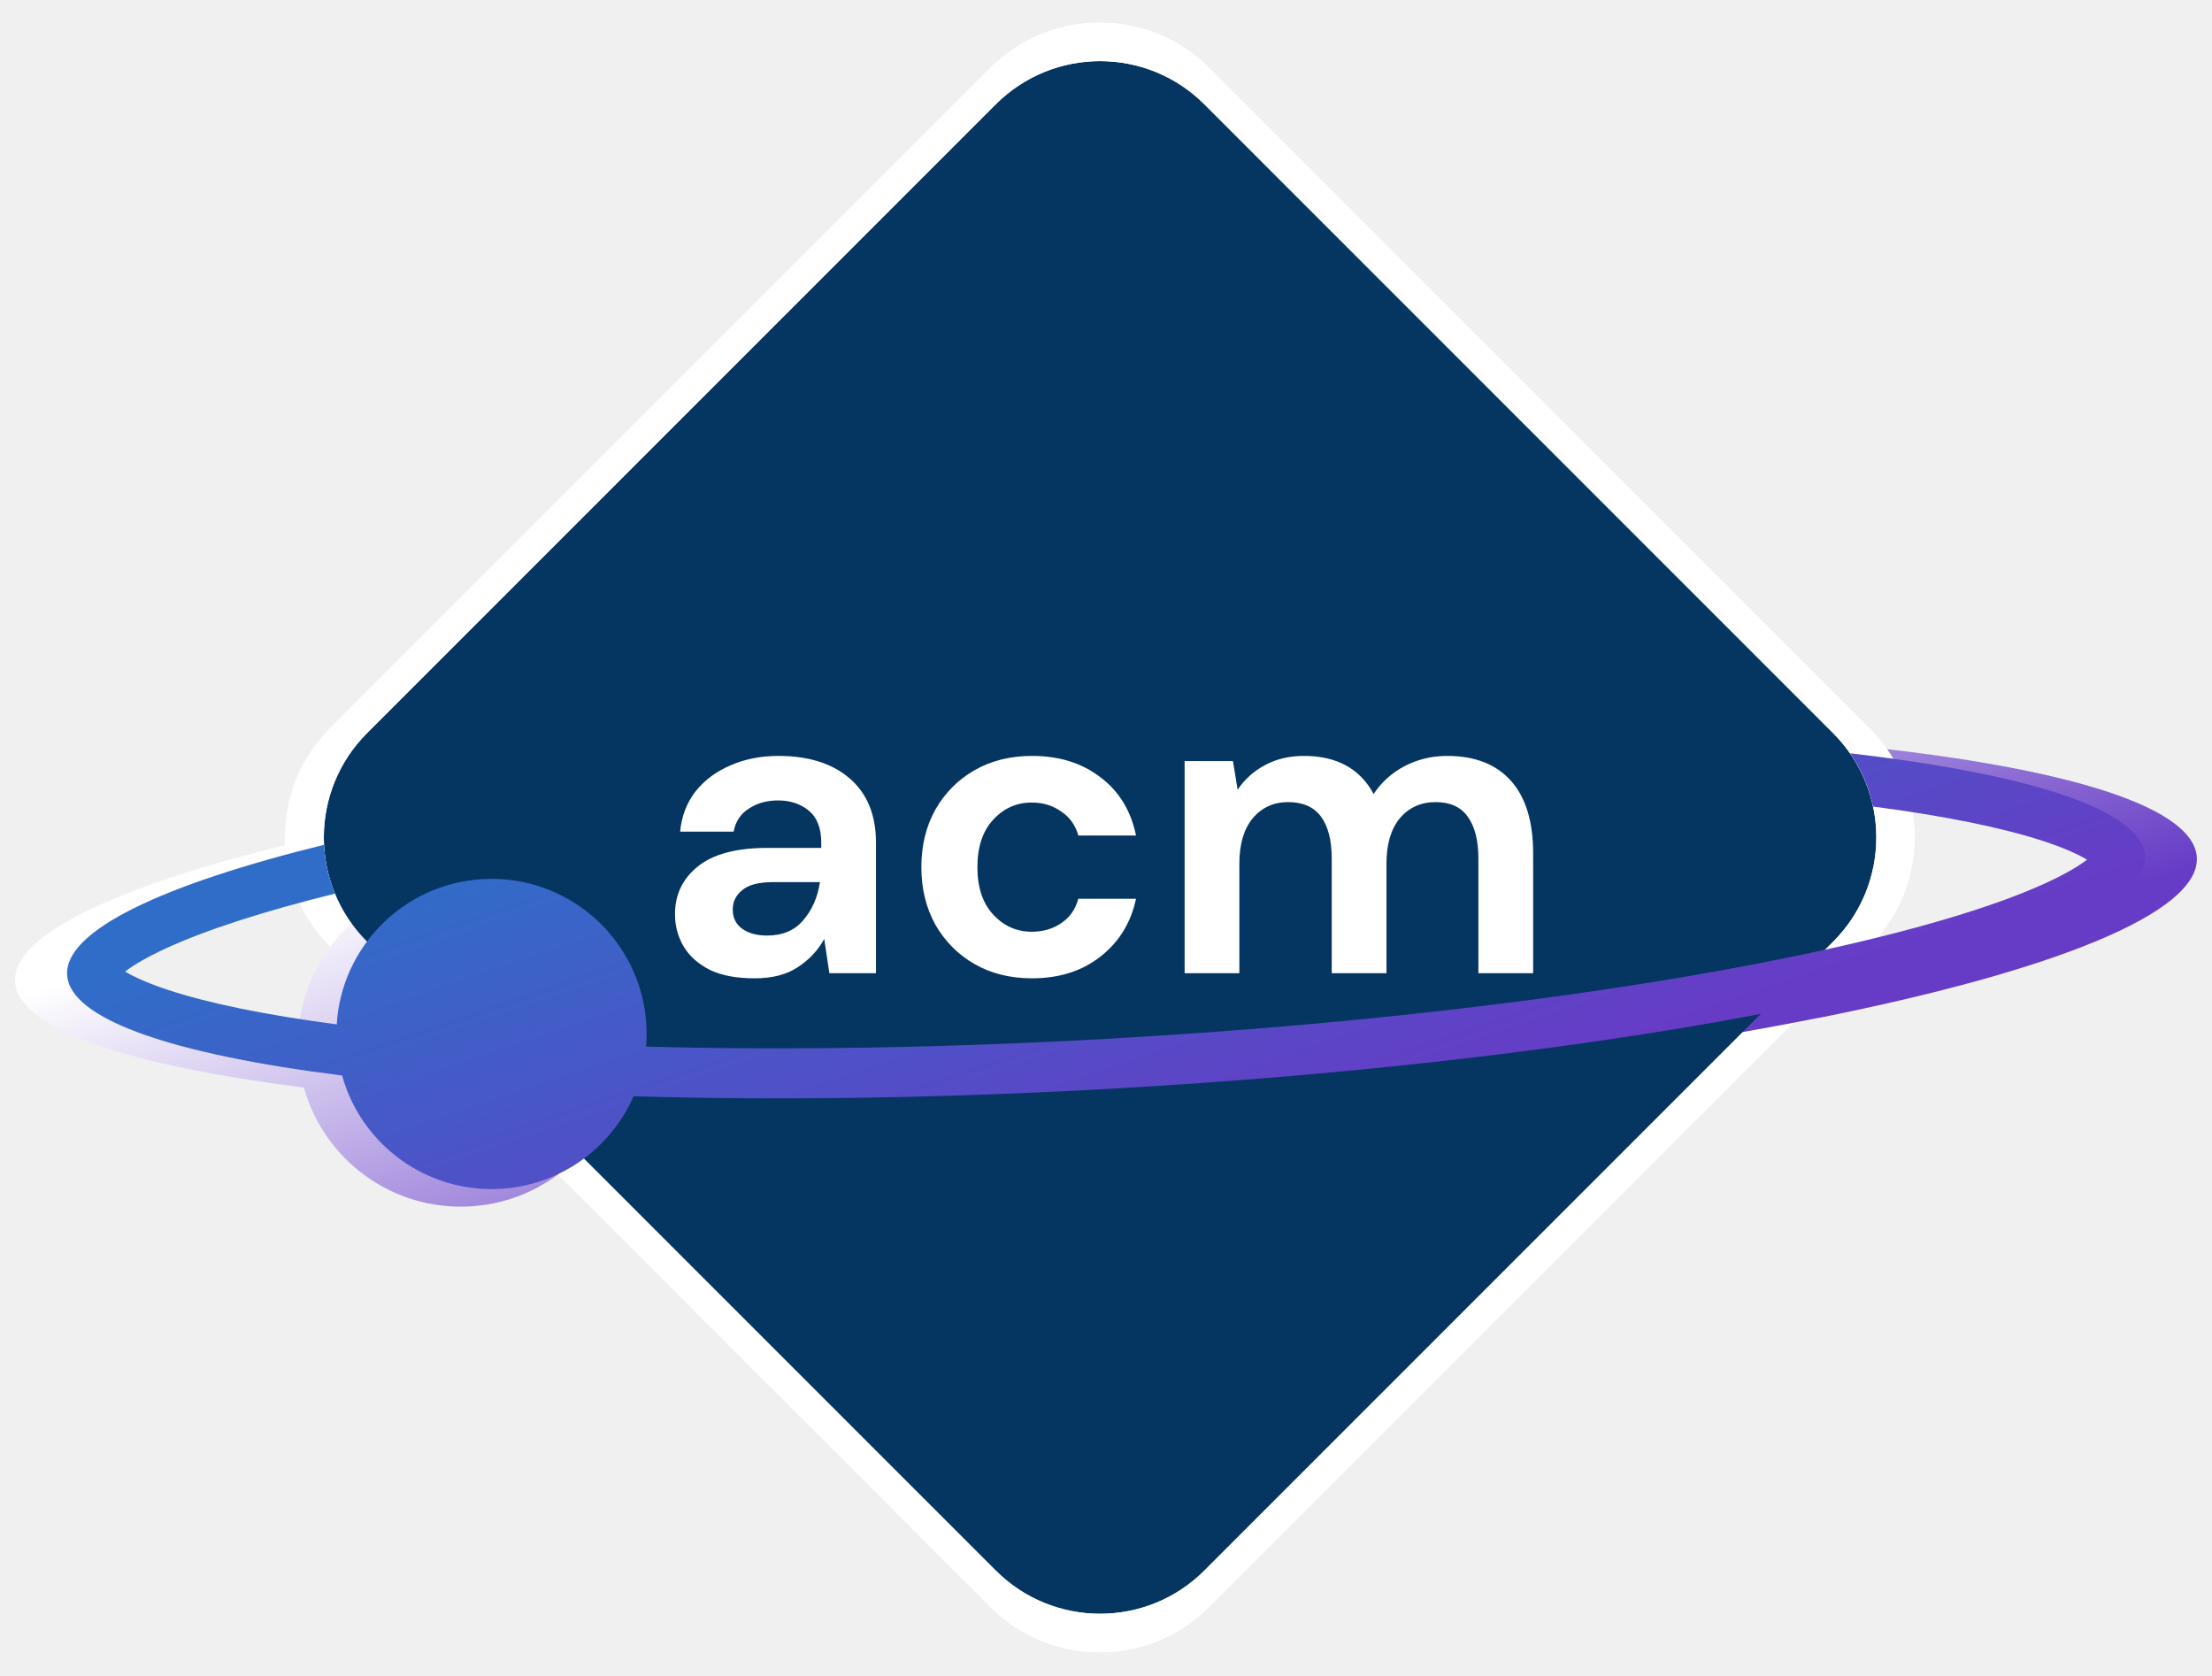
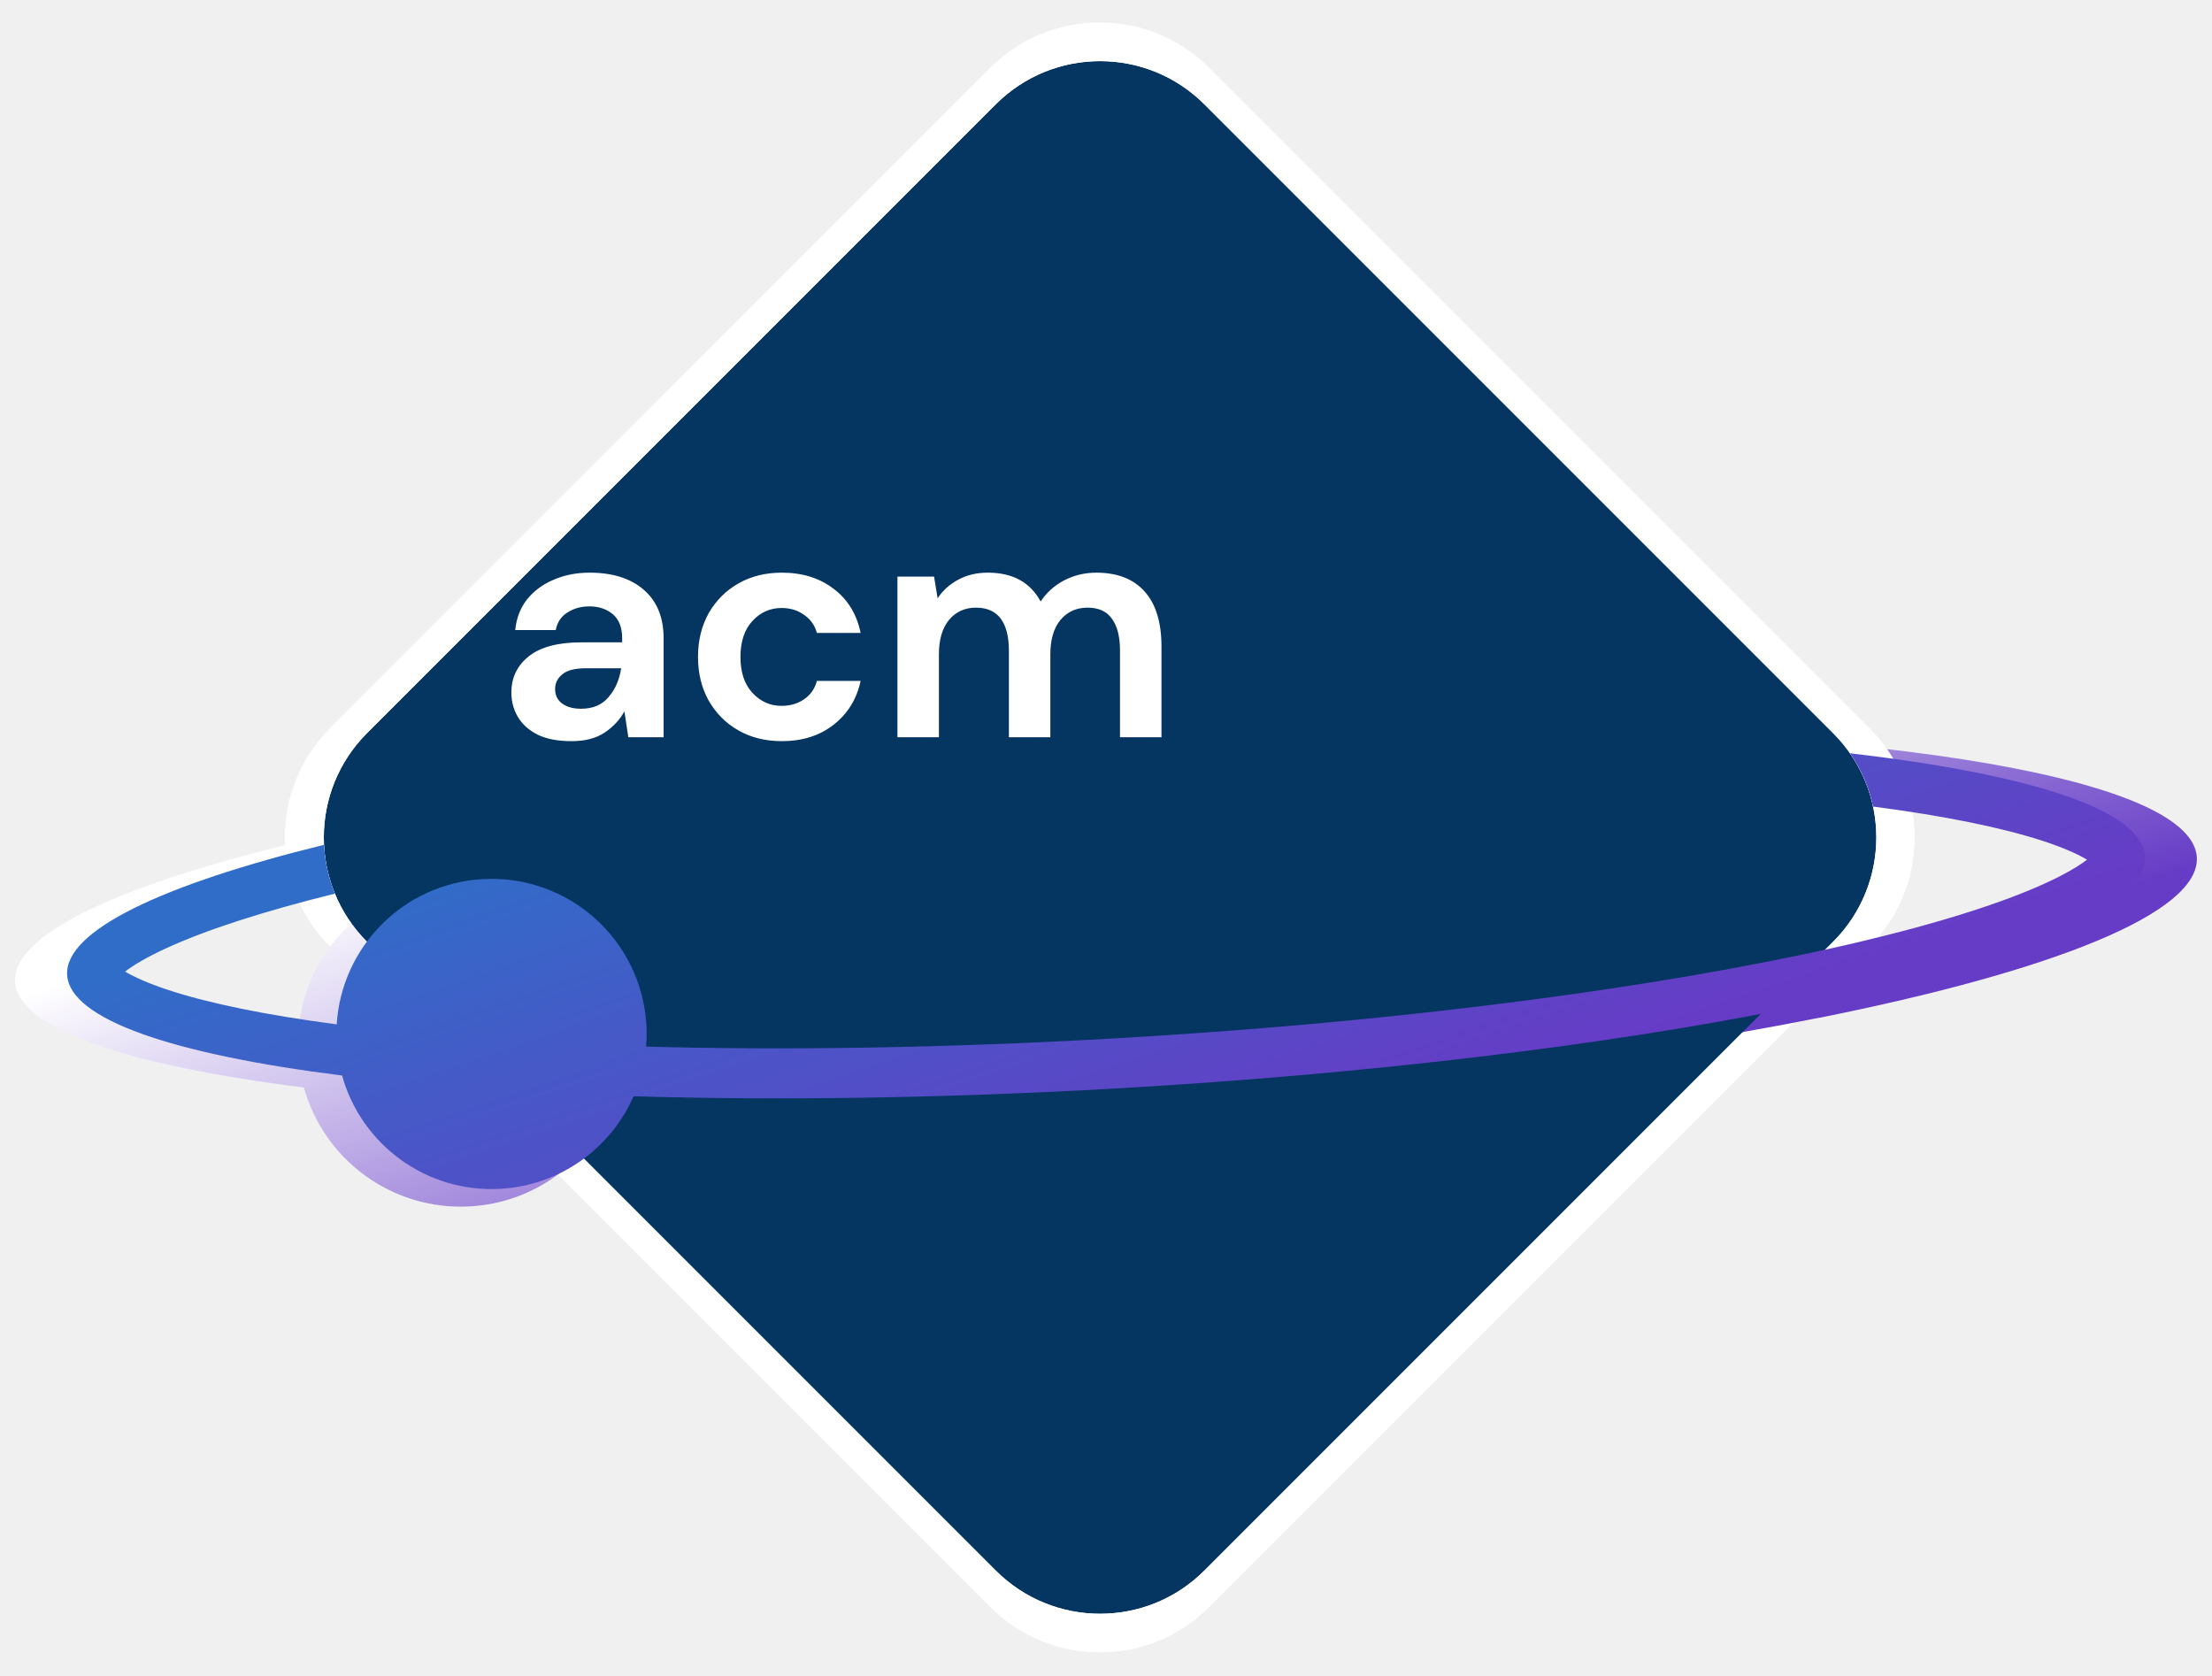
<svg xmlns="http://www.w3.org/2000/svg" width="66" height="50" viewBox="0 0 66 50" fill="none">
  <mask id="mask0_4071_3298" style="mask-type:alpha" maskUnits="userSpaceOnUse" x="8" y="0" width="50" height="50">
    <path d="M29.546 2.018L9.849 21.716C8.044 23.521 8.044 26.447 9.849 28.252L29.546 47.949C31.351 49.754 34.278 49.754 36.082 47.949L55.78 28.252C57.585 26.447 57.585 23.521 55.78 21.716L36.082 2.018C34.278 0.214 31.351 0.214 29.546 2.018Z" fill="#0A153E" />
  </mask>
  <g mask="url(#mask0_4071_3298)">
    <path d="M29.546 2.018L9.849 21.716C8.044 23.521 8.044 26.447 9.849 28.252L29.546 47.949C31.351 49.754 34.278 49.754 36.082 47.949L55.78 28.252C57.585 26.447 57.585 23.521 55.78 21.716L36.082 2.018C34.278 0.214 31.351 0.214 29.546 2.018Z" fill="white" />
  </g>
  <path fill-rule="evenodd" clip-rule="evenodd" d="M0.451 29.291C0.372 27.907 3.421 26.466 8.501 25.216C8.527 25.738 8.641 26.256 8.843 26.746C6.574 27.306 4.785 27.889 3.544 28.461C2.943 28.738 2.53 28.986 2.266 29.188C2.551 29.358 2.99 29.558 3.619 29.764C4.883 30.18 6.665 30.548 8.899 30.842C9.045 28.417 10.987 26.431 13.472 26.289C16.151 26.136 18.447 28.184 18.6 30.863C18.613 31.091 18.61 31.316 18.592 31.537C22.981 31.657 27.951 31.584 33.216 31.283C41.509 30.81 49.012 29.861 54.627 28.693L54.627 28.695C55.059 28.606 55.479 28.515 55.888 28.422C58.764 27.774 60.99 27.083 62.454 26.409C63.055 26.132 63.468 25.884 63.733 25.682C63.447 25.511 63.008 25.312 62.38 25.105C61.103 24.685 59.297 24.314 57.032 24.018C56.907 23.431 56.666 22.863 56.31 22.351C61.956 23.004 65.465 24.127 65.547 25.578C65.642 27.236 61.252 28.974 54.259 30.37L54.26 30.367C48.634 31.49 41.322 32.391 33.305 32.848C27.867 33.158 22.727 33.229 18.199 33.093C17.487 34.713 15.913 35.883 14.026 35.991C11.701 36.124 9.666 34.6 9.067 32.444C3.786 31.782 0.53 30.689 0.451 29.291ZM64.032 25.398C64.032 25.398 64.03 25.401 64.025 25.409C64.029 25.401 64.032 25.398 64.032 25.398ZM1.936 28.94C1.936 28.94 1.939 28.943 1.944 28.949C1.938 28.943 1.935 28.94 1.936 28.94ZM1.966 29.472C1.966 29.472 1.968 29.468 1.973 29.461C1.969 29.468 1.966 29.472 1.966 29.472ZM64.06 25.927L64.055 25.92C64.059 25.927 64.062 25.93 64.062 25.93C64.062 25.93 64.062 25.93 64.062 25.93L64.06 25.927Z" fill="url(#paint0_linear_4071_3298)" />
  <mask id="mask1_4071_3298" style="mask-type:alpha" maskUnits="userSpaceOnUse" x="9" y="1" width="47" height="48">
    <path d="M29.711 3.112L10.951 21.872C9.232 23.591 9.232 26.378 10.951 28.097L29.711 46.856C31.43 48.575 34.217 48.575 35.935 46.856L54.695 28.097C56.414 26.378 56.414 23.591 54.695 21.872L35.935 3.112C34.217 1.394 31.43 1.394 29.711 3.112Z" fill="#0A153E" />
  </mask>
  <g mask="url(#mask1_4071_3298)">
    <path d="M29.711 3.112L10.951 21.872C9.232 23.591 9.232 26.378 10.951 28.097L29.711 46.856C31.43 48.575 34.217 48.575 35.935 46.856L54.695 28.097C56.414 26.378 56.414 23.591 54.695 21.872L35.935 3.112C34.217 1.394 31.43 1.394 29.711 3.112Z" fill="#053561" />
  </g>
-   <path d="M22.513 29.187C21.969 29.187 21.522 29.102 21.174 28.932C20.825 28.753 20.565 28.52 20.395 28.23C20.225 27.941 20.14 27.622 20.14 27.273C20.14 26.686 20.37 26.21 20.829 25.844C21.288 25.479 21.977 25.296 22.896 25.296H24.504V25.143C24.504 24.709 24.38 24.39 24.134 24.186C23.887 23.982 23.581 23.88 23.215 23.88C22.883 23.88 22.594 23.96 22.347 24.122C22.101 24.275 21.948 24.505 21.888 24.811H20.293C20.336 24.352 20.489 23.952 20.753 23.611C21.025 23.271 21.373 23.012 21.799 22.833C22.224 22.646 22.7 22.552 23.228 22.552C24.13 22.552 24.84 22.778 25.359 23.229C25.878 23.68 26.137 24.317 26.137 25.143V29.034H24.746L24.593 28.013C24.406 28.354 24.142 28.634 23.802 28.856C23.47 29.077 23.041 29.187 22.513 29.187ZM22.883 27.911C23.351 27.911 23.713 27.758 23.968 27.452C24.232 27.146 24.397 26.767 24.465 26.317H23.075C22.641 26.317 22.33 26.397 22.143 26.559C21.956 26.712 21.863 26.903 21.863 27.133C21.863 27.38 21.956 27.571 22.143 27.707C22.33 27.843 22.577 27.911 22.883 27.911ZM30.796 29.187C30.149 29.187 29.579 29.047 29.086 28.766C28.593 28.485 28.201 28.094 27.912 27.592C27.632 27.09 27.491 26.516 27.491 25.87C27.491 25.223 27.632 24.649 27.912 24.147C28.201 23.646 28.593 23.254 29.086 22.974C29.579 22.693 30.149 22.552 30.796 22.552C31.604 22.552 32.285 22.765 32.837 23.191C33.39 23.607 33.743 24.186 33.896 24.926H32.174C32.089 24.619 31.919 24.381 31.663 24.211C31.417 24.033 31.123 23.943 30.783 23.943C30.332 23.943 29.95 24.113 29.635 24.454C29.32 24.794 29.163 25.266 29.163 25.87C29.163 26.474 29.32 26.946 29.635 27.286C29.95 27.626 30.332 27.797 30.783 27.797C31.123 27.797 31.417 27.712 31.663 27.541C31.919 27.371 32.089 27.129 32.174 26.814H33.896C33.743 27.529 33.39 28.103 32.837 28.537C32.285 28.97 31.604 29.187 30.796 29.187ZM35.346 29.034V22.706H36.788L36.928 23.561C37.132 23.254 37.4 23.012 37.732 22.833C38.072 22.646 38.463 22.552 38.906 22.552C39.884 22.552 40.577 22.931 40.986 23.688C41.215 23.339 41.521 23.063 41.904 22.859C42.295 22.655 42.721 22.552 43.18 22.552C44.005 22.552 44.639 22.799 45.081 23.293C45.523 23.786 45.745 24.509 45.745 25.462V29.034H44.111V25.615C44.111 25.07 44.005 24.654 43.792 24.364C43.588 24.075 43.269 23.93 42.836 23.93C42.393 23.93 42.036 24.092 41.764 24.415C41.5 24.739 41.368 25.189 41.368 25.768V29.034H39.735V25.615C39.735 25.07 39.629 24.654 39.416 24.364C39.203 24.075 38.876 23.93 38.434 23.93C38 23.93 37.647 24.092 37.375 24.415C37.111 24.739 36.979 25.189 36.979 25.768V29.034H35.346Z" fill="white" />
+   <path d="M22.513 29.187C21.969 29.187 21.522 29.102 21.174 28.932C20.825 28.753 20.565 28.52 20.395 28.23C20.225 27.941 20.14 27.622 20.14 27.273C20.14 26.686 20.37 26.21 20.829 25.844C21.288 25.479 21.977 25.296 22.896 25.296H24.504V25.143C24.504 24.709 24.38 24.39 24.134 24.186C23.887 23.982 23.581 23.88 23.215 23.88C22.883 23.88 22.594 23.96 22.347 24.122C22.101 24.275 21.948 24.505 21.888 24.811H20.293C20.336 24.352 20.489 23.952 20.753 23.611C21.025 23.271 21.373 23.012 21.799 22.833C22.224 22.646 22.7 22.552 23.228 22.552C24.13 22.552 24.84 22.778 25.359 23.229C25.878 23.68 26.137 24.317 26.137 25.143V29.034H24.746L24.593 28.013C24.406 28.354 24.142 28.634 23.802 28.856C23.47 29.077 23.041 29.187 22.513 29.187ZM22.883 27.911C23.351 27.911 23.713 27.758 23.968 27.452C24.232 27.146 24.397 26.767 24.465 26.317H23.075C22.641 26.317 22.33 26.397 22.143 26.559C21.956 26.712 21.863 26.903 21.863 27.133C21.863 27.38 21.956 27.571 22.143 27.707C22.33 27.843 22.577 27.911 22.883 27.911ZM30.796 29.187C30.149 29.187 29.579 29.047 29.086 28.766C28.593 28.485 28.201 28.094 27.912 27.592C27.632 27.09 27.491 26.516 27.491 25.87C27.491 25.223 27.632 24.649 27.912 24.147C28.201 23.646 28.593 23.254 29.086 22.974C29.579 22.693 30.149 22.552 30.796 22.552C31.604 22.552 32.285 22.765 32.837 23.191C33.39 23.607 33.743 24.186 33.896 24.926H32.174C32.089 24.619 31.919 24.381 31.663 24.211C31.417 24.033 31.123 23.943 30.783 23.943C30.332 23.943 29.95 24.113 29.635 24.454C29.32 24.794 29.163 25.266 29.163 25.87C29.163 26.474 29.32 26.946 29.635 27.286C29.95 27.626 30.332 27.797 30.783 27.797C31.123 27.797 31.417 27.712 31.663 27.541C31.919 27.371 32.089 27.129 32.174 26.814H33.896C33.743 27.529 33.39 28.103 32.837 28.537C32.285 28.97 31.604 29.187 30.796 29.187ZM35.346 29.034V22.706H36.788L36.928 23.561C37.132 23.254 37.4 23.012 37.732 22.833C38.072 22.646 38.463 22.552 38.906 22.552C39.884 22.552 40.577 22.931 40.986 23.688C41.215 23.339 41.521 23.063 41.904 22.859C42.295 22.655 42.721 22.552 43.18 22.552C44.005 22.552 44.639 22.799 45.081 23.293C45.523 23.786 45.745 24.509 45.745 25.462V29.034H44.111V25.615C44.111 25.07 44.005 24.654 43.792 24.364C43.588 24.075 43.269 23.93 42.836 23.93C42.393 23.93 42.036 24.092 41.764 24.415C41.5 24.739 41.368 25.189 41.368 25.768V29.034H39.735V25.615C39.735 25.07 39.629 24.654 39.416 24.364C39.203 24.075 38.876 23.93 38.434 23.93C38 23.93 37.647 24.092 37.375 24.415C37.111 24.739 36.979 25.189 36.979 25.768V29.034H35.346Z" fill="white" style="transform: scale(0.7575758);transform-origin: center;" />
  <path fill-rule="evenodd" clip-rule="evenodd" d="M2.003 29.084C1.928 27.767 4.831 26.395 9.669 25.204C9.693 25.701 9.802 26.194 9.994 26.661C7.834 27.194 6.131 27.75 4.95 28.294C4.377 28.558 3.983 28.794 3.732 28.986C4.004 29.148 4.422 29.338 5.02 29.535C6.224 29.931 7.921 30.281 10.047 30.561C10.187 28.252 12.037 26.362 14.403 26.227C16.955 26.081 19.141 28.032 19.287 30.583C19.299 30.8 19.296 31.014 19.279 31.224C23.459 31.338 28.193 31.268 33.207 30.982C41.106 30.532 48.251 29.628 53.599 28.515C53.518 29.054 53.401 29.586 53.249 30.11C47.891 31.179 40.927 32.037 33.292 32.473C28.113 32.768 23.218 32.835 18.905 32.706C18.227 34.249 16.728 35.364 14.93 35.467C12.716 35.593 10.777 34.141 10.207 32.087C5.179 31.456 2.079 30.416 2.003 29.084ZM60.984 25.098C59.767 24.698 58.047 24.344 55.888 24.063C55.769 23.503 55.54 22.962 55.2 22.474C60.579 23.096 63.922 24.166 64.001 25.549C64.091 27.127 59.909 28.783 53.249 30.112C53.401 29.588 53.518 29.056 53.599 28.517C54.01 28.432 54.411 28.345 54.801 28.257C57.54 27.639 59.66 26.981 61.054 26.339C61.627 26.076 62.02 25.84 62.272 25.647C62 25.485 61.582 25.295 60.984 25.098ZM62.557 25.377C62.557 25.377 62.556 25.38 62.551 25.387L62.555 25.38L62.556 25.378L62.557 25.377ZM3.418 28.75C3.418 28.75 3.421 28.753 3.425 28.759C3.42 28.753 3.417 28.75 3.418 28.75ZM3.447 29.256C3.446 29.256 3.448 29.253 3.453 29.246C3.449 29.253 3.447 29.256 3.447 29.256ZM62.579 25.874C62.584 25.88 62.586 25.883 62.586 25.883L62.585 25.882C62.584 25.881 62.583 25.88 62.582 25.878C62.581 25.877 62.58 25.876 62.579 25.874Z" fill="url(#paint1_linear_4071_3298)" />
  <defs>
    <linearGradient id="paint0_linear_4071_3298" x1="29.638" y1="17.99" x2="35.75" y2="35.948" gradientUnits="userSpaceOnUse">
      <stop offset="0.092" stop-color="white" />
      <stop offset="1" stop-color="#663CC6" />
      <stop offset="1" stop-color="#663CC6" />
    </linearGradient>
    <linearGradient id="paint1_linear_4071_3298" x1="29.801" y1="18.321" x2="35.623" y2="35.425" gradientUnits="userSpaceOnUse">
      <stop offset="0.092" stop-color="#306DC8" />
      <stop offset="1" stop-color="#663CC6" />
      <stop offset="1" stop-color="#663CC6" />
    </linearGradient>
  </defs>
</svg>
